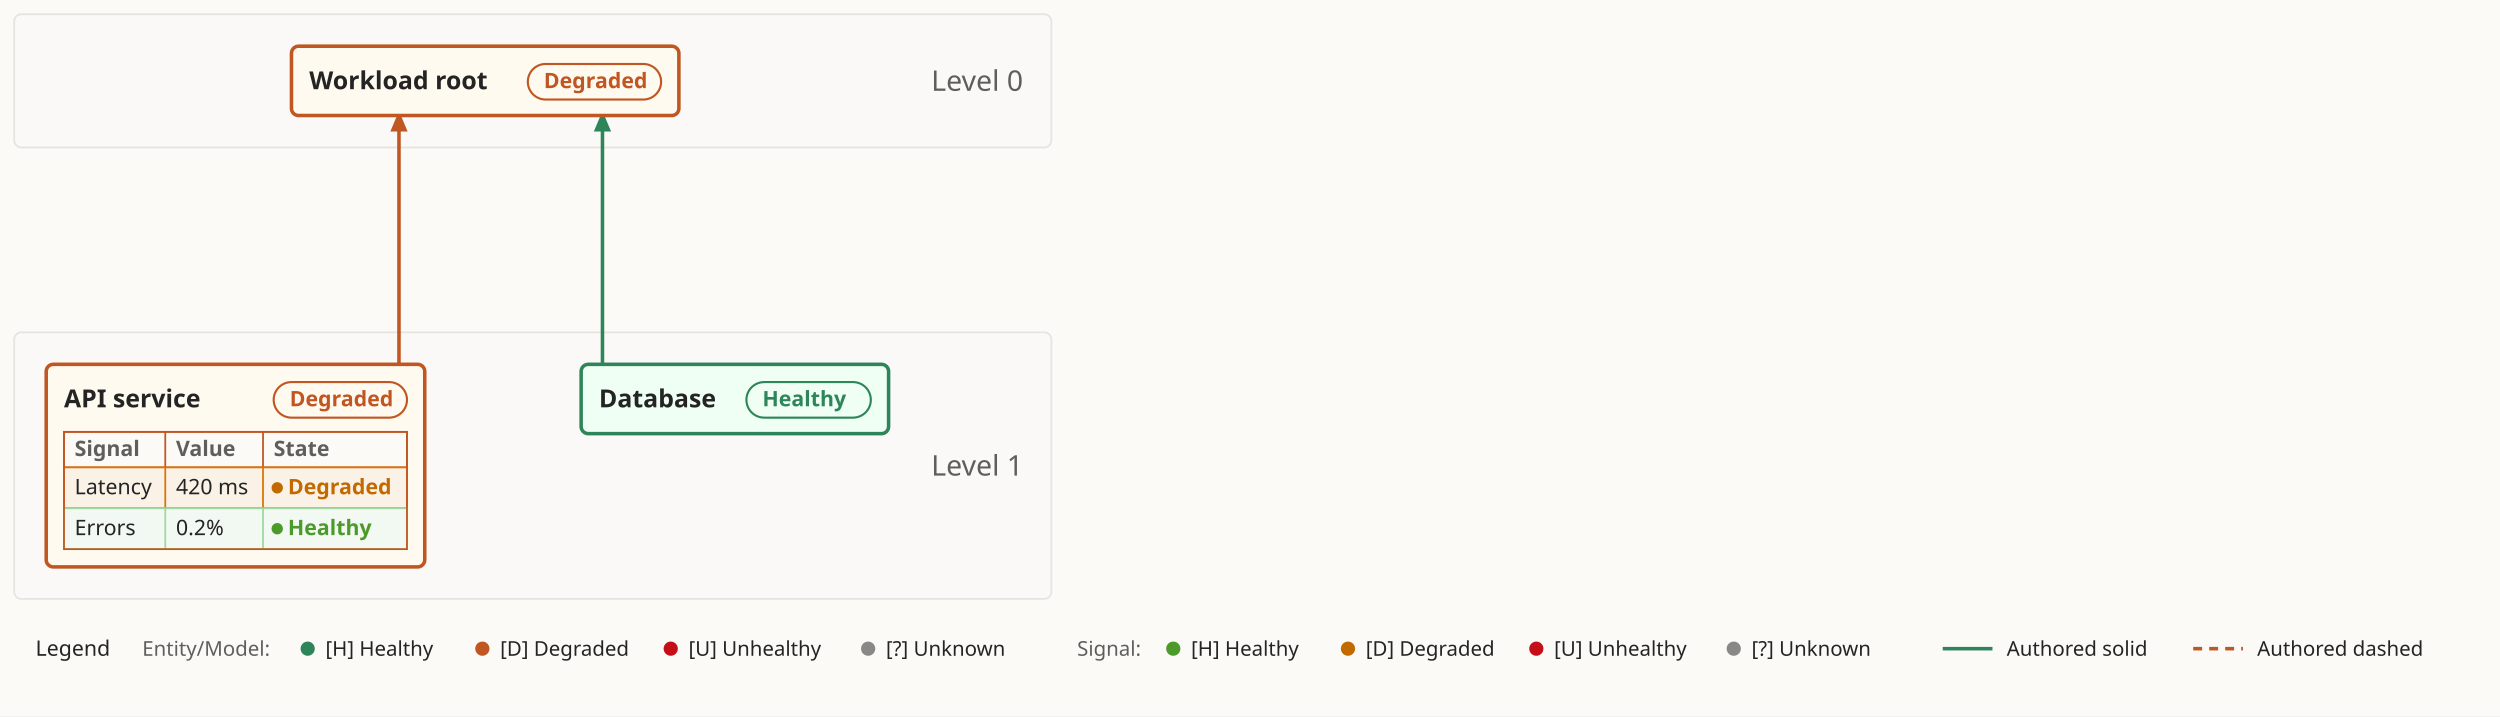
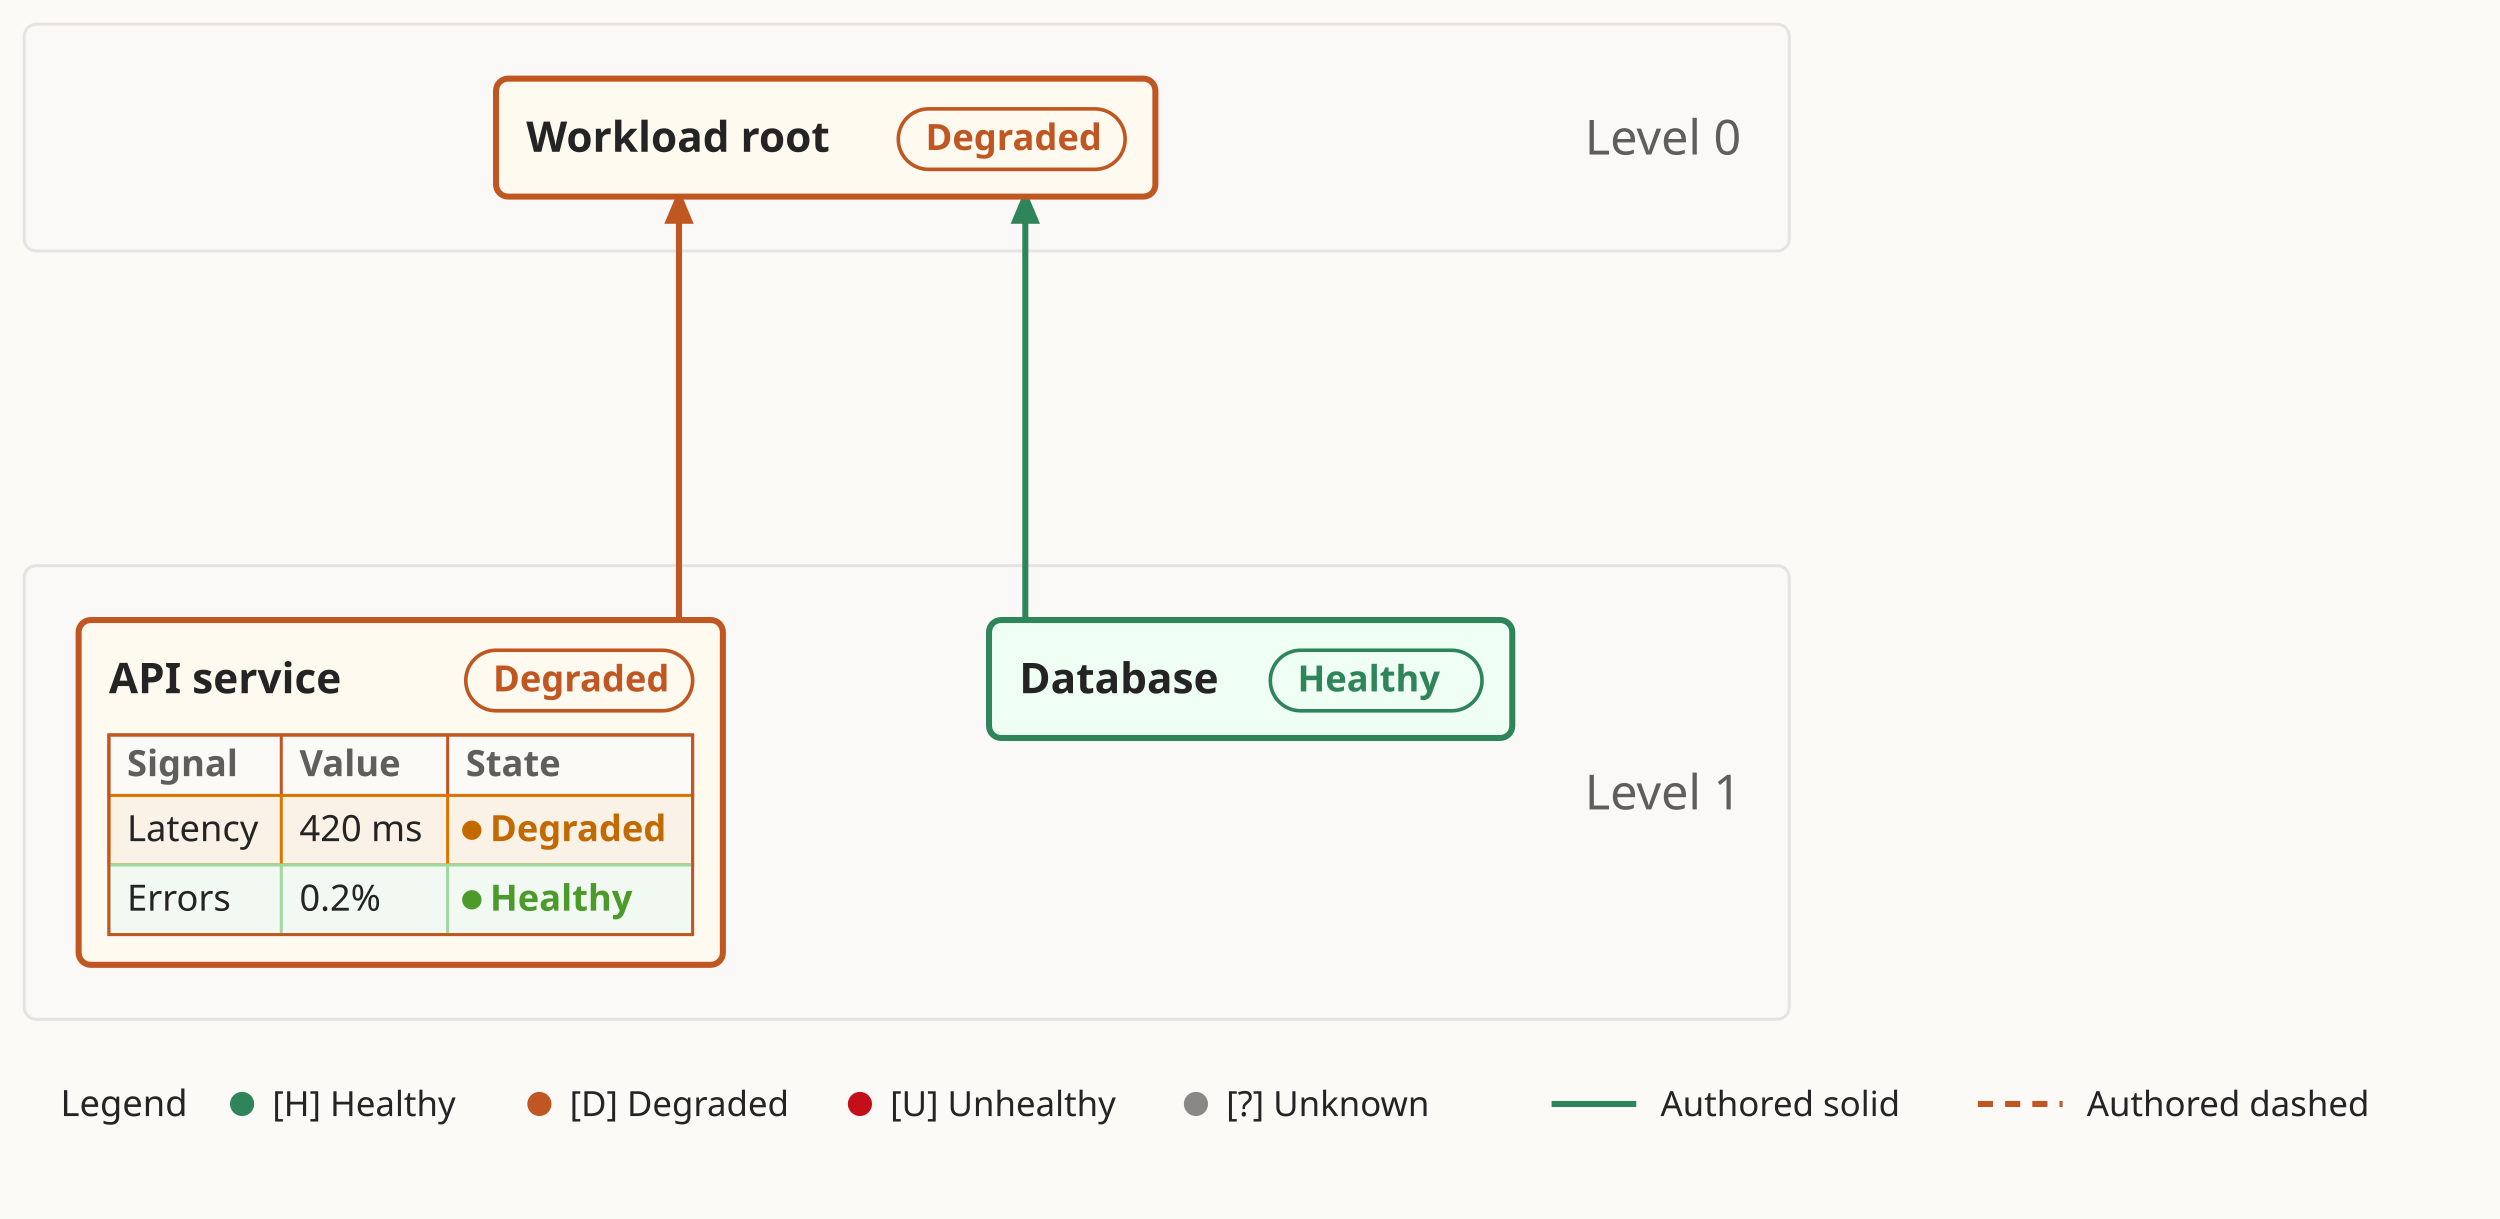
- <svg xmlns="http://www.w3.org/2000/svg" class="pele pele-flowchart ahm-root" style="font-family:Segoe UI, Arial Unicode MS, Arial, sans-serif;color:#242424;font:16px sans-serif;letter-spacing:normal;word-spacing:normal;text-transform:none;direction:ltr;" fill="#242424" aria-roledescription="flowchart" role="img" aria-labelledby="ahm-002024b96e-title ahm-002024b96e-desc" data-ahm-theme="portal" viewBox="0 0 1406.72 403" width="1406.72" height="403">
+ <svg xmlns="http://www.w3.org/2000/svg" class="pele pele-flowchart ahm-root" style="font-family:Segoe UI, Arial Unicode MS, Arial, sans-serif;color:#242424;font:16px sans-serif;letter-spacing:normal;word-spacing:normal;text-transform:none;direction:ltr;" fill="#242424" aria-roledescription="flowchart" role="img" aria-labelledby="ahm-002024b96e-title ahm-002024b96e-desc" data-ahm-theme="portal" viewBox="0 0 826.57 403" width="826.57" height="403">
  <rect class="ahm-bg" x="0" y="0" width="100%" height="100%" fill="#fbfaf7" />
  <g transform="translate(18,18)">
    <g class="pele-clusters">
      <g class="pele-cluster" data-id="lane_0">
        <rect x="-10" y="169" width="583.59" height="150" fill="#faf9f8" fill-opacity="0.5" stroke="#e6e4e2" style="rx:4px;" />
        <text class="pele-cluster-label" fill="#605e5c" x="506" y="249.6" text-anchor="start">Level 1</text>
      </g>
      <g class="pele-cluster" data-id="lane_1">
        <rect x="-10" y="-10" width="583.59" height="75" fill="#faf9f8" fill-opacity="0.5" stroke="#e6e4e2" style="rx:4px;" />
        <text class="pele-cluster-label" fill="#605e5c" x="506" y="33.1" text-anchor="start">Level 0</text>
      </g>
    </g>
    <g class="pele-edges" fill="none" stroke="#605e5c" stroke-linecap="round">
      <g class="pele-edge" data-id="L_db_root_0" style="stroke:#2f855a;stroke-width:2px;">
        <path d="M321.0 187.0 L321.0 54.0" />
        <path class="pele-marker" d="M321,47L324.36,55L317.64,55Z" fill="#2f855a" stroke="#2f855a" />
      </g>
      <g class="pele-edge" data-id="L_api_root_0" style="stroke:#c05621;stroke-width:2px;">
        <path d="M206.5 187.0 L206.5 54.0" />
        <path class="pele-marker" d="M206.5,47L209.86,55L203.14,55Z" fill="#c05621" stroke="#c05621" />
      </g>
    </g>
    <g class="pele-nodes">
      <g class="pele-node pele-shape-rect ahm_degraded ahm_card state-degraded" data-id="api" transform="translate(114.5,244)">
        <rect x="-106.5" y="-57" width="213" height="114" fill="#ffffff" stroke="#e6e4e2" style="rx:4px;fill:#fffaf0;stroke:#c05621;stroke-width:2px;" />
        <g class="ahm-node-content">
          <defs class="ahm-node-clips">
            <clipPath id="ahm-clip-ahm-002024b96e_api-r0-name">
              <rect x="-92.5" y="3" width="49" height="19" />
            </clipPath>
            <clipPath id="ahm-clip-ahm-002024b96e_api-r0-value">
              <rect x="-35.5" y="3" width="47" height="19" />
            </clipPath>
            <clipPath id="ahm-clip-ahm-002024b96e_api-r0-state">
              <rect x="19.5" y="3" width="73" height="19" />
            </clipPath>
            <clipPath id="ahm-clip-ahm-002024b96e_api-r1-name">
              <rect x="-92.5" y="26" width="49" height="19" />
            </clipPath>
            <clipPath id="ahm-clip-ahm-002024b96e_api-r1-value">
              <rect x="-35.5" y="26" width="47" height="19" />
            </clipPath>
            <clipPath id="ahm-clip-ahm-002024b96e_api-r1-state">
              <rect x="19.5" y="26" width="73" height="19" />
            </clipPath>
          </defs>
          <g class="ahm-entity-header entity-state-degraded">
            <text class="ahm-entity-title" x="-96.5" y="-32.8" font-size="14" fill="#242424" text-anchor="start" font-weight="700">
              <tspan x="-96.5" y="-32.8">API service</tspan>
            </text>
            <rect class="ahm-entity-status-badge entity-state-degraded" x="21.5" y="-47" width="75" height="20" rx="10" ry="10" fill="#fffaf0" stroke="#c05621" stroke-width="1.2" />
            <text class="ahm-entity-status-text entity-state-degraded" x="30.5" y="-33.4" font-size="12" font-weight="600" fill="#c05621" text-anchor="start">Degraded</text>
          </g>
          <g class="ahm-signal-table">
            <g class="ahm-signal-table-header">
              <rect x="-96.5" y="-19" width="193" height="20" fill="#fbfaf7" stroke="#c05621" stroke-width="1" />
              <line class="ahm-signal-col-sep" x1="-39.5" y1="-19" x2="-39.5" y2="1" stroke="#c05621" stroke-width="1" />
              <line class="ahm-signal-col-sep" x1="15.5" y1="-19" x2="15.5" y2="1" stroke="#c05621" stroke-width="1" />
              <text x="-90.5" y="-5.4" font-size="12" font-weight="600" fill="#605e5c" text-anchor="start">Signal</text>
              <text x="-33.5" y="-5.4" font-size="12" font-weight="600" fill="#605e5c" text-anchor="start">Value</text>
              <text x="21.5" y="-5.4" font-size="12" font-weight="600" fill="#605e5c" text-anchor="start">State</text>
            </g>
            <g class="ahm-signal-row row-state-degraded" data-signal-id="sig" data-row-index="0" data-state="degraded">
              <rect x="-96.5" y="1" width="193" height="23" fill="#fbf2e7" stroke="#db7500" stroke-width="1" />
              <line class="ahm-signal-col-sep" x1="-39.5" y1="1" x2="-39.5" y2="24" stroke="#db7500" stroke-width="1" />
              <line class="ahm-signal-col-sep" x1="15.5" y1="1" x2="15.5" y2="24" stroke="#db7500" stroke-width="1" />
              <text class="ahm-signal-name" x="-90.5" y="16.1" font-size="12" fill="#242424" text-anchor="start" font-weight="500" clip-path="url(#ahm-clip-ahm-002024b96e_api-r0-name)">
                <tspan x="-90.5" y="16.1">Latency</tspan>
              </text>
              <text class="ahm-signal-value" x="-33.5" y="16.1" font-size="12" fill="#242424" text-anchor="start" font-weight="500" clip-path="url(#ahm-clip-ahm-002024b96e_api-r0-value)">
                <tspan x="-33.5" y="16.1">420 ms</tspan>
              </text>
              <circle class="ahm-signal-state-dot" cx="23.5" cy="12.5" r="3.2" fill="#c26a00" />
              <text class="ahm-signal-state state-degraded" x="29.5" y="16.1" font-size="12" font-weight="600" fill="#c26a00" text-anchor="start" clip-path="url(#ahm-clip-ahm-002024b96e_api-r0-state)">Degraded</text>
            </g>
            <g class="ahm-signal-row row-state-healthy" data-signal-id="sig" data-row-index="1" data-state="healthy">
              <rect x="-96.5" y="24" width="193" height="23" fill="#f2f8f2" stroke="#a0d8a0" stroke-width="1" />
              <line class="ahm-signal-col-sep" x1="-39.5" y1="24" x2="-39.5" y2="47" stroke="#a0d8a0" stroke-width="1" />
              <line class="ahm-signal-col-sep" x1="15.5" y1="24" x2="15.5" y2="47" stroke="#a0d8a0" stroke-width="1" />
              <text class="ahm-signal-name" x="-90.5" y="39.1" font-size="12" fill="#242424" text-anchor="start" font-weight="500" clip-path="url(#ahm-clip-ahm-002024b96e_api-r1-name)">
                <tspan x="-90.5" y="39.1">Errors</tspan>
              </text>
              <text class="ahm-signal-value" x="-33.5" y="39.1" font-size="12" fill="#242424" text-anchor="start" font-weight="500" clip-path="url(#ahm-clip-ahm-002024b96e_api-r1-value)">
                <tspan x="-33.5" y="39.1">0.2%</tspan>
              </text>
              <circle class="ahm-signal-state-dot" cx="23.5" cy="35.5" r="3.2" fill="#4c9a2a" />
              <text class="ahm-signal-state state-healthy" x="29.5" y="39.1" font-size="12" font-weight="600" fill="#4c9a2a" text-anchor="start" clip-path="url(#ahm-clip-ahm-002024b96e_api-r1-state)">Healthy</text>
            </g>
          </g>
          <rect class="ahm-signal-table-outline" x="-96.5" y="-19" width="193" height="66" fill="none" stroke="#c05621" stroke-width="1" />
        </g>
      </g>
      <g class="pele-node pele-shape-rect ahm_healthy ahm_card state-healthy" data-id="db" transform="translate(395.5,206.5)">
        <rect x="-86.5" y="-19.5" width="173" height="39" fill="#ffffff" stroke="#e6e4e2" style="rx:4px;fill:#f0fff4;stroke:#2f855a;stroke-width:2px;" />
        <g class="ahm-node-content">
          <defs class="ahm-node-clips" />
          <g class="ahm-entity-header entity-state-healthy">
            <text class="ahm-entity-title" x="-76.5" y="4.7" font-size="14" fill="#242424" text-anchor="start" font-weight="700">
              <tspan x="-76.5" y="4.7">Database</tspan>
            </text>
            <rect class="ahm-entity-status-badge entity-state-healthy" x="6.5" y="-9.5" width="70" height="20" rx="10" ry="10" fill="#f0fff4" stroke="#2f855a" stroke-width="1.2" />
            <text class="ahm-entity-status-text entity-state-healthy" x="15.5" y="4.1" font-size="12" font-weight="600" fill="#2f855a" text-anchor="start">Healthy</text>
          </g>
        </g>
      </g>
      <g class="pele-node pele-shape-rect ahm_degraded ahm_card state-degraded" data-id="root" transform="translate(255,27.5)">
        <rect x="-109" y="-19.5" width="218" height="39" fill="#ffffff" stroke="#e6e4e2" style="rx:4px;fill:#fffaf0;stroke:#c05621;stroke-width:2px;" />
        <g class="ahm-node-content">
          <defs class="ahm-node-clips" />
          <g class="ahm-entity-header entity-state-degraded">
            <text class="ahm-entity-title" x="-99" y="4.7" font-size="14" fill="#242424" text-anchor="start" font-weight="700">
              <tspan x="-99" y="4.7">Workload root</tspan>
            </text>
            <rect class="ahm-entity-status-badge entity-state-degraded" x="24" y="-9.5" width="75" height="20" rx="10" ry="10" fill="#fffaf0" stroke="#c05621" stroke-width="1.2" />
            <text class="ahm-entity-status-text entity-state-degraded" x="33" y="4.1" font-size="12" font-weight="600" fill="#c05621" text-anchor="start">Degraded</text>
          </g>
        </g>
      </g>
    </g>
  </g>
  <g class="ahm-legend" transform="translate(0,0)">
    <text x="20" y="369" font-size="12" fill="#242424">Legend</text>
-     <text x="80.04" y="369" font-size="11.5" fill="#605e5c">Entity/Model:</text>
-     <g transform="translate(173.13,365)">
+     <g transform="translate(80.04,365)">
      <circle cx="0" cy="0" r="4" fill="#2f855a" />
      <text x="10" y="4" font-size="11.5" fill="#242424">[H] Healthy</text>
    </g>
-     <g transform="translate(271.42,365)">
+     <g transform="translate(178.34,365)">
      <circle cx="0" cy="0" r="4" fill="#c05621" />
      <text x="10" y="4" font-size="11.5" fill="#242424">[D] Degraded</text>
    </g>
-     <g transform="translate(377.41,365)">
+     <g transform="translate(284.32,365)">
      <circle cx="0" cy="0" r="4" fill="#c50f18" />
      <text x="10" y="4" font-size="11.5" fill="#242424">[U] Unhealthy</text>
    </g>
-     <g transform="translate(488.5,365)">
+     <g transform="translate(395.41,365)">
      <circle cx="0" cy="0" r="4" fill="#8a8886" />
      <text x="10" y="4" font-size="11.5" fill="#242424">[?] Unknown</text>
    </g>
-     <text x="606.08" y="369" font-size="11.5" fill="#605e5c">Signal:</text>
-     <g transform="translate(660.19,365)">
-       <circle cx="0" cy="0" r="4" fill="#4c9a2a" />
-       <text x="10" y="4" font-size="11.5" fill="#242424">[H] Healthy</text>
-     </g>
-     <g transform="translate(758.49,365)">
-       <circle cx="0" cy="0" r="4" fill="#c26a00" />
-       <text x="10" y="4" font-size="11.5" fill="#242424">[D] Degraded</text>
-     </g>
-     <g transform="translate(864.47,365)">
-       <circle cx="0" cy="0" r="4" fill="#c50f18" />
-       <text x="10" y="4" font-size="11.5" fill="#242424">[U] Unhealthy</text>
-     </g>
-     <g transform="translate(975.56,365)">
-       <circle cx="0" cy="0" r="4" fill="#8a8886" />
-       <text x="10" y="4" font-size="11.5" fill="#242424">[?] Unknown</text>
-     </g>
-     <g transform="translate(1093.15,365)">
+     <g transform="translate(513,365)">
      <line x1="0" y1="0" x2="28" y2="0" stroke="#2f855a" stroke-width="2" />
      <text x="36" y="4" font-size="11.5" fill="#242424">Authored solid</text>
    </g>
-     <g transform="translate(1234.09,365)">
+     <g transform="translate(653.94,365)">
      <line x1="0" y1="0" x2="28" y2="0" stroke="#c05621" stroke-width="2" stroke-dasharray="5 4" />
      <text x="36" y="4" font-size="11.5" fill="#242424">Authored dashed</text>
    </g>
  </g>
</svg>
